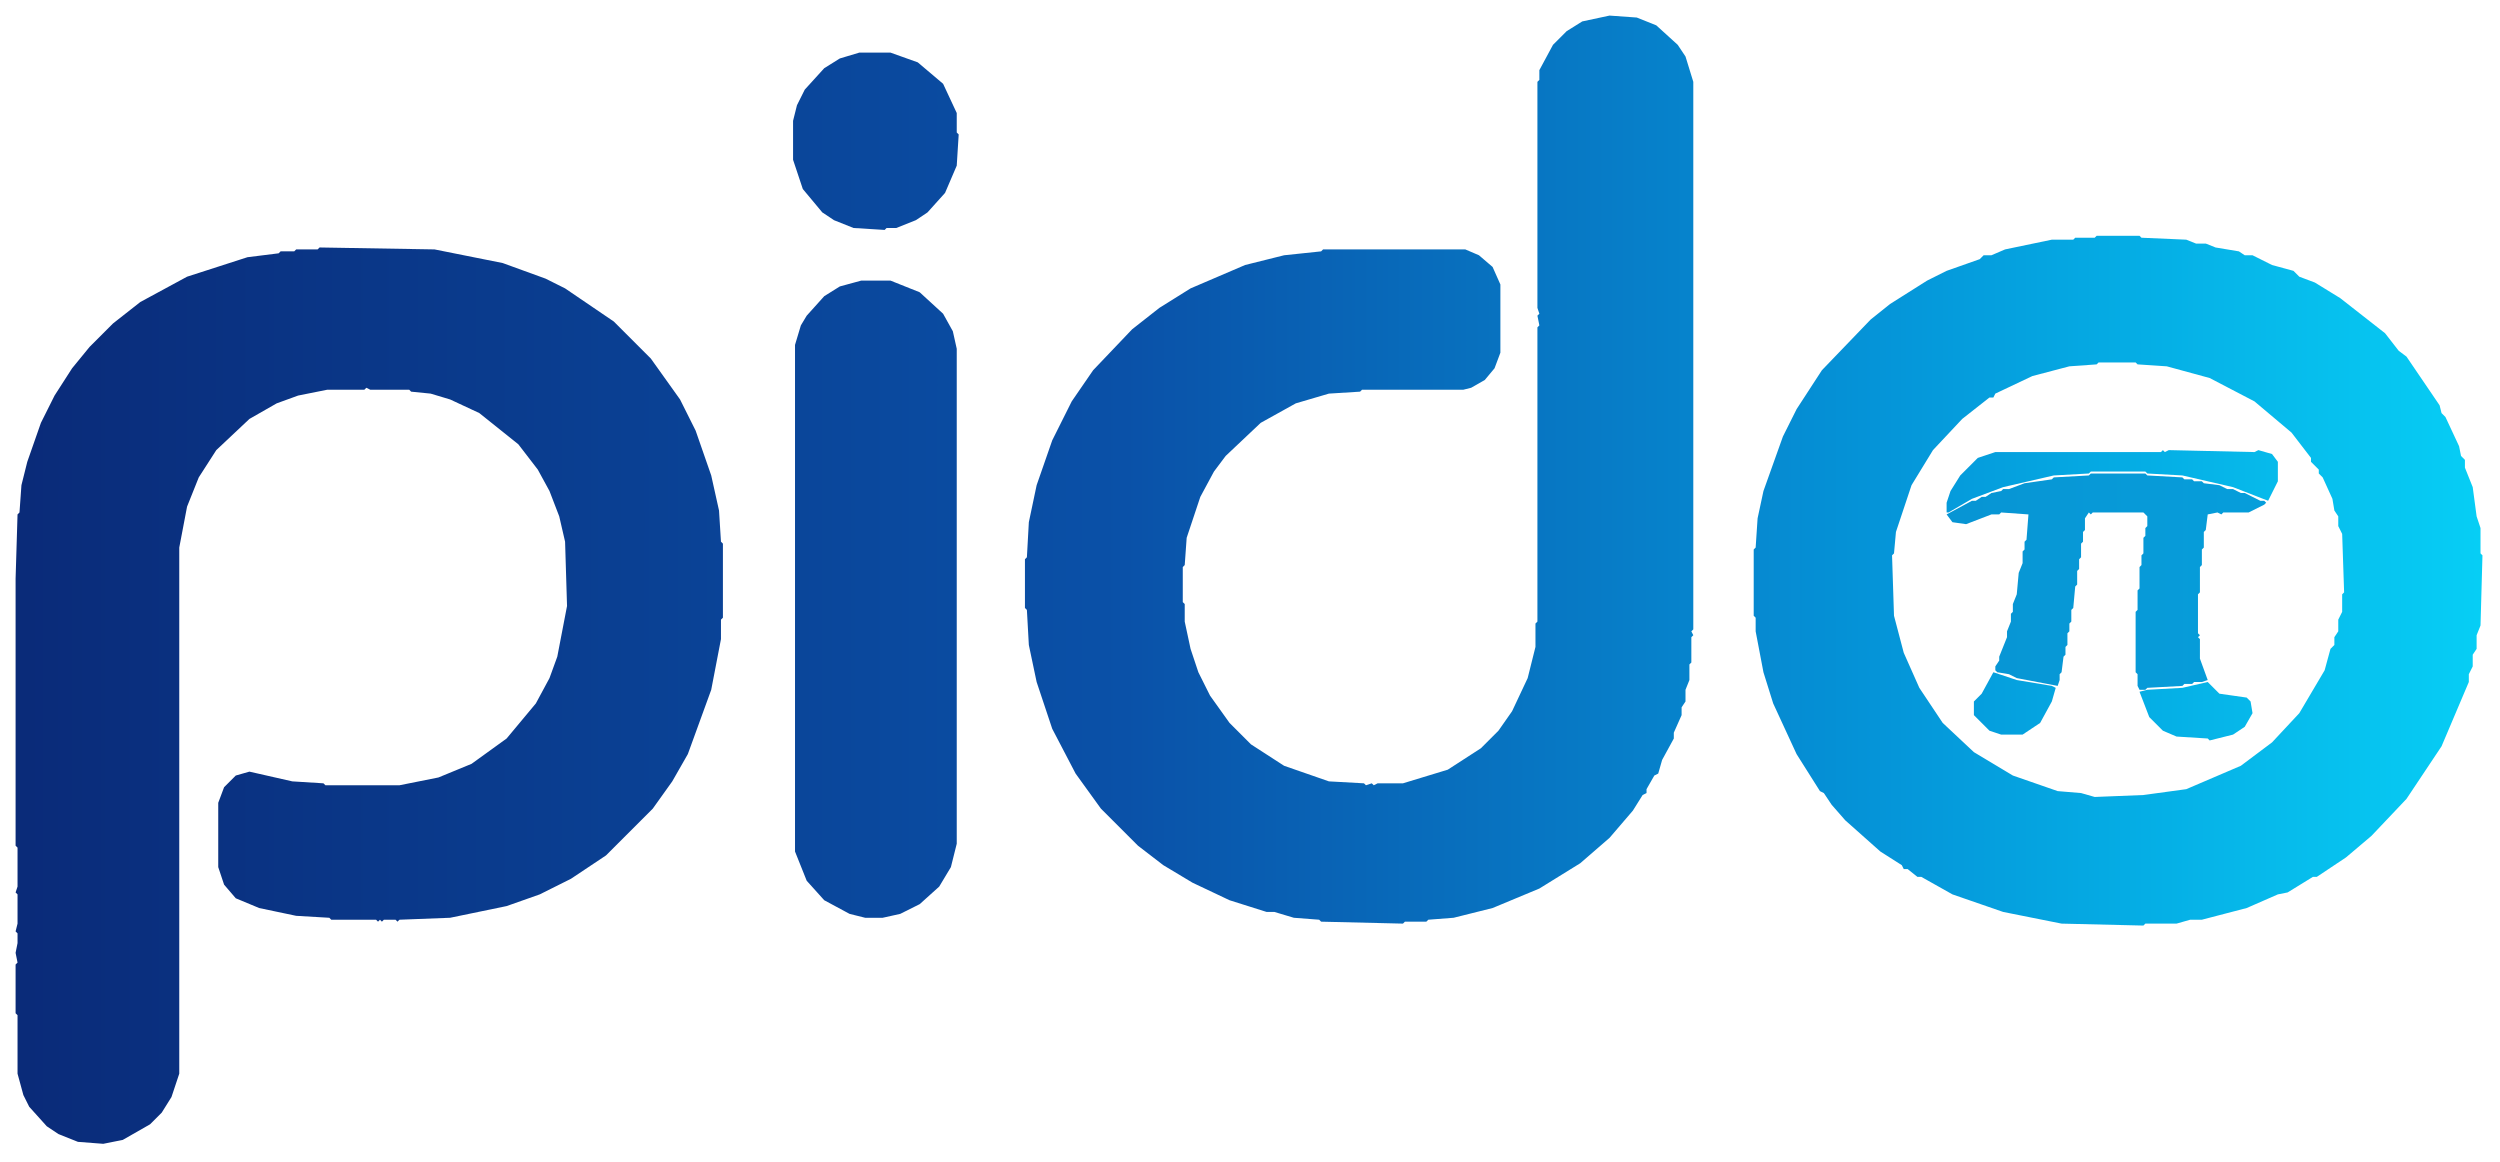
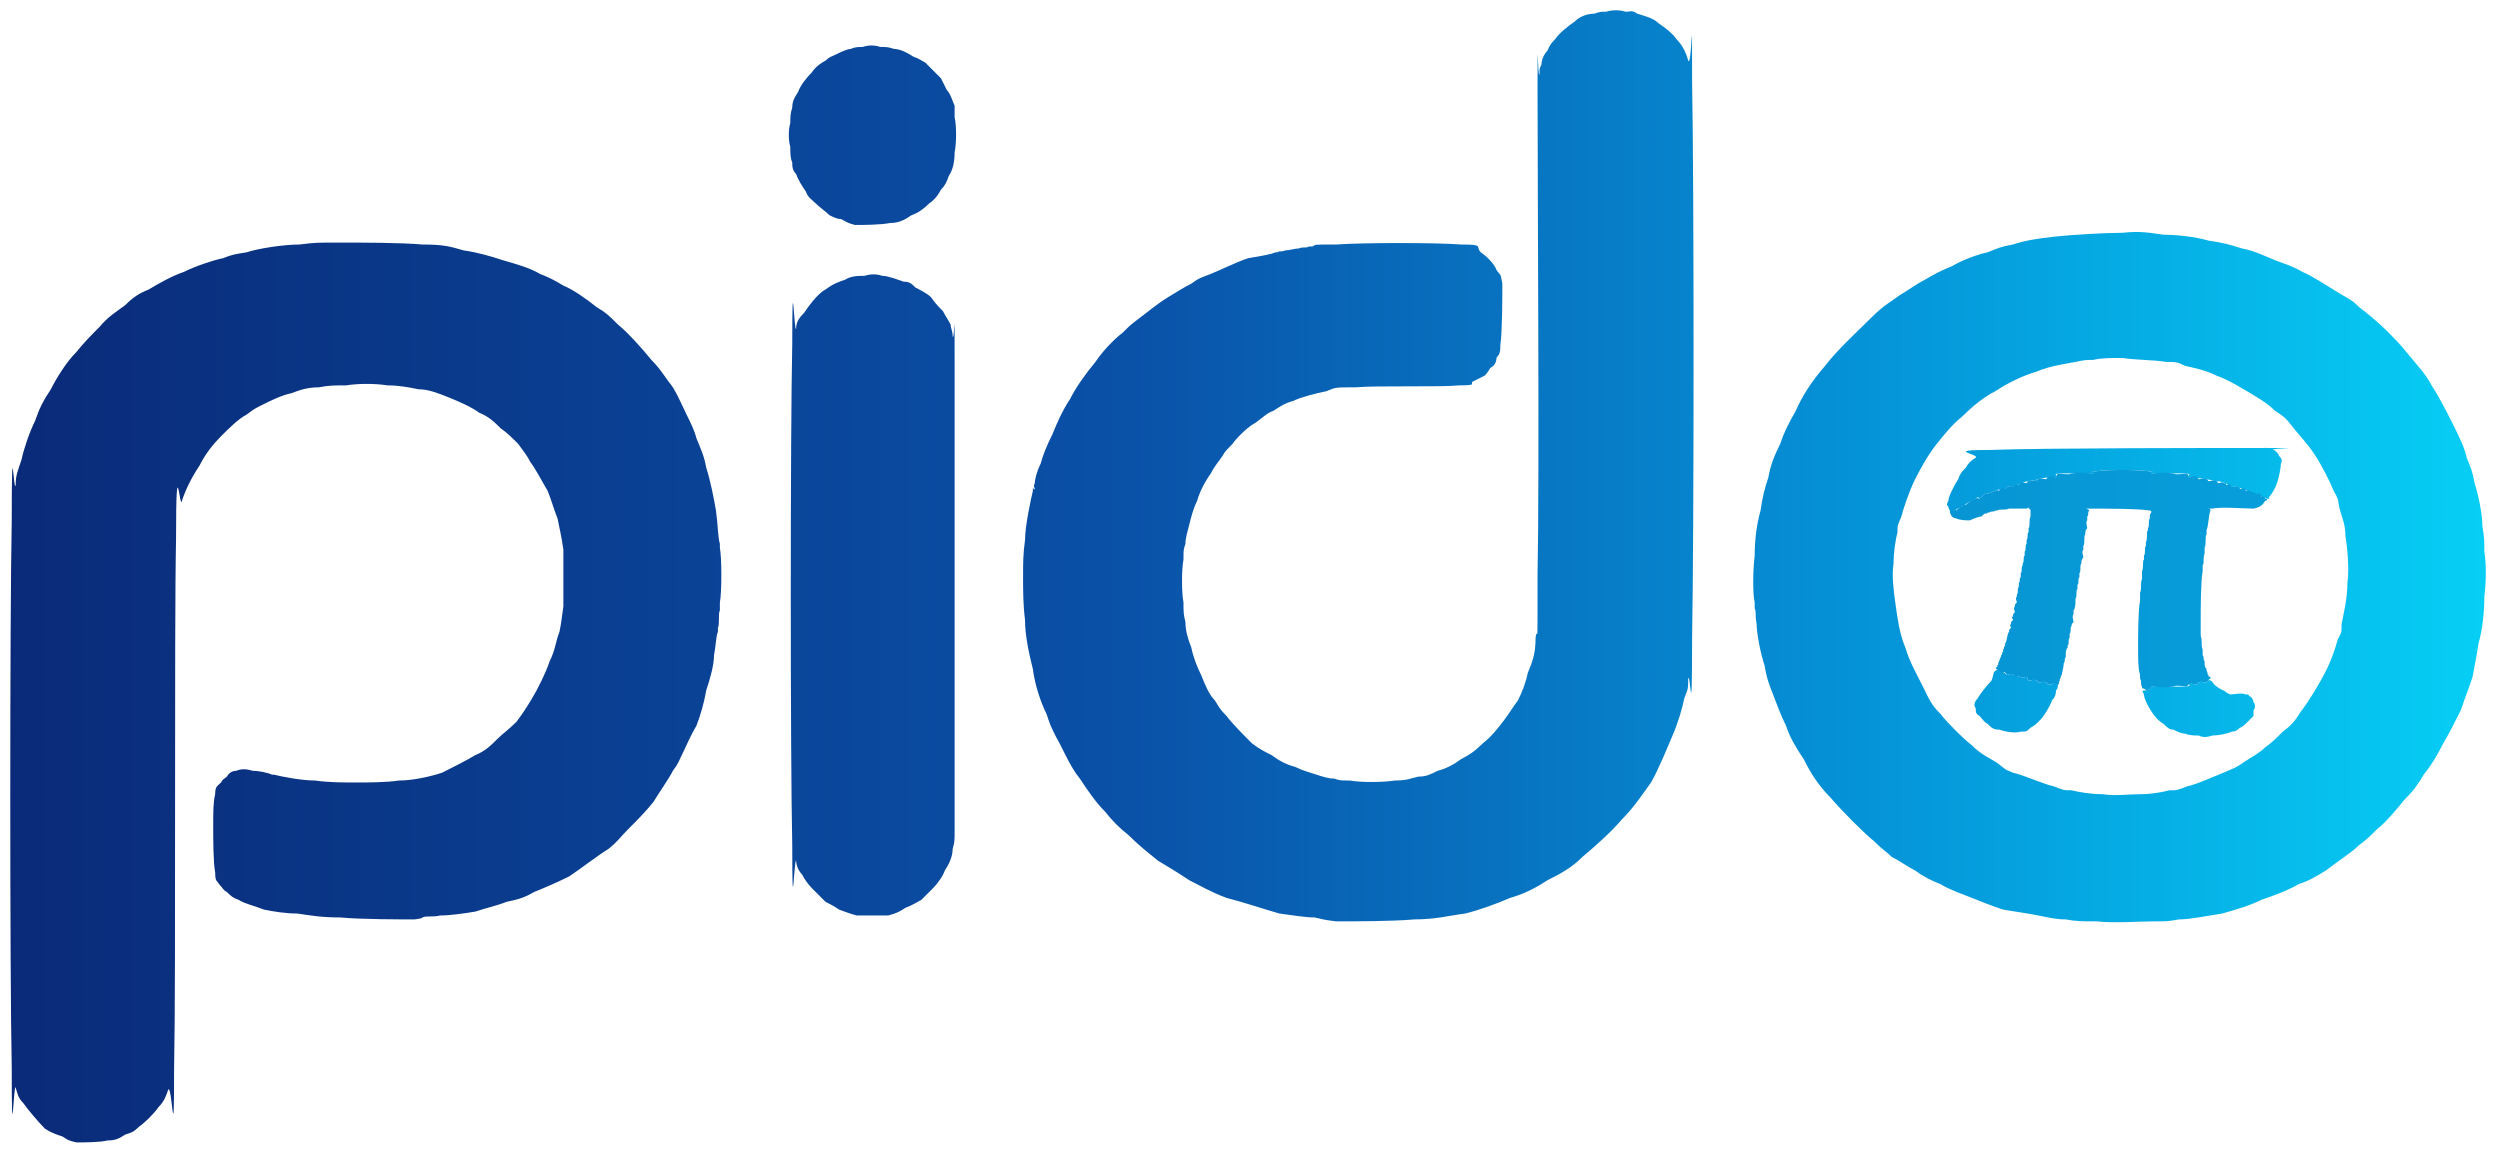
- <svg xmlns="http://www.w3.org/2000/svg" viewBox="0 0 128.3 59.6" role="img" aria-label="pido">
+ <svg xmlns="http://www.w3.org/2000/svg" viewBox="0 0 127.8 59.1" role="img" aria-label="pido">
  <defs>
-     <linearGradient id="pido-word" x1="0" y1="0" x2="128.3" y2="0" gradientUnits="userSpaceOnUse">
+     <linearGradient id="pido-word" x1="0" y1="0" x2="127.8" y2="0" gradientUnits="userSpaceOnUse">
      <stop offset="0" stop-color="#0a2a78" />
      <stop offset="0.45" stop-color="#0a51a8" />
      <stop offset="0.75" stop-color="#0594d8" />
      <stop offset="1" stop-color="#06d0f6" />
    </linearGradient>
-     <linearGradient id="pido-pi" x1="0" y1="0" x2="128.3" y2="0" gradientUnits="userSpaceOnUse">
+     <linearGradient id="pido-pi" x1="0" y1="0" x2="127.8" y2="0" gradientUnits="userSpaceOnUse">
      <stop offset="0" stop-color="#0a5aa8" />
      <stop offset="1" stop-color="#06a5e0" />
    </linearGradient>
  </defs>
-   <path fill="url(#pido-word)" fill-rule="evenodd" d="M5.3,58.7 4.0,58.6 3.0,58.2 2.4,57.8 1.5,56.8 1.2,56.2 0.9,55.1 0.9,52.1 0.8,52.0 0.8,49.5 0.9,49.4 0.8,48.9 0.9,48.4 0.9,47.9 0.8,47.8 0.9,47.4 0.9,45.9 0.8,45.8 0.9,45.5 0.9,43.5 0.8,43.4 0.8,29.7 0.9,26.4 1.0,26.3 1.1,24.9 1.4,23.7 2.1,21.7 2.8,20.3 3.7,18.9 4.6,17.8 5.8,16.6 7.2,15.5 9.6,14.2 12.7,13.2 14.3,13.0 14.4,12.9 15.1,12.9 15.2,12.8 16.3,12.8 16.4,12.7 22.3,12.8 25.8,13.5 28.0,14.3 29.0,14.8 31.5,16.5 33.4,18.4 34.9,20.5 35.7,22.1 36.5,24.4 36.9,26.2 37.0,27.8 37.1,27.9 37.1,31.7 37.0,31.8 37.0,32.8 36.5,35.4 35.3,38.7 34.5,40.1 33.5,41.5 31.1,43.9 29.3,45.1 27.7,45.9 26.0,46.5 23.1,47.1 20.5,47.2 20.4,47.3 20.3,47.2 19.7,47.2 19.6,47.3 19.5,47.2 19.4,47.3 19.3,47.2 17.0,47.2 16.9,47.1 15.2,47.0 13.3,46.6 12.1,46.1 11.5,45.4 11.2,44.5 11.2,41.2 11.5,40.4 12.1,39.8 12.8,39.6 15.0,40.1 16.6,40.2 16.7,40.3 20.5,40.3 22.5,39.9 24.2,39.2 26.0,37.9 27.5,36.1 28.2,34.8 28.6,33.7 29.1,31.1 29.0,27.8 28.7,26.5 28.2,25.2 27.6,24.1 26.6,22.8 24.6,21.2 23.1,20.5 22.1,20.2 21.1,20.1 21.0,20.0 19.0,20.0 18.8,19.9 18.7,20.0 16.8,20.0 15.3,20.3 14.2,20.7 12.8,21.5 11.1,23.1 10.2,24.5 9.6,26.0 9.2,28.1 9.2,55.1 8.8,56.3 8.3,57.1 7.7,57.7 6.3,58.5 5.3,58.7Z M72.0,47.4 67.8,47.3 67.7,47.2 66.4,47.1 65.4,46.8 65.0,46.8 63.1,46.2 61.2,45.3 59.7,44.4 58.4,43.4 56.5,41.5 55.2,39.7 54.0,37.4 53.2,35.0 52.8,33.1 52.7,31.3 52.6,31.2 52.6,28.7 52.7,28.6 52.8,26.8 53.2,24.9 54.0,22.6 55.0,20.6 56.1,19.0 58.1,16.9 59.5,15.8 61.1,14.8 63.9,13.6 65.9,13.1 67.8,12.9 67.9,12.8 75.2,12.8 75.9,13.1 76.6,13.7 77.0,14.6 77.0,18.1 76.7,18.9 76.2,19.5 75.5,19.9 75.1,20.0 69.9,20.0 69.8,20.1 68.2,20.2 66.5,20.7 64.7,21.7 62.9,23.4 62.3,24.2 61.6,25.5 60.9,27.6 60.8,29.0 60.7,29.1 60.7,30.9 60.8,31.0 60.8,31.9 61.1,33.3 61.5,34.5 62.1,35.7 63.1,37.1 64.2,38.2 65.9,39.3 68.2,40.1 70.0,40.2 70.1,40.3 70.4,40.2 70.5,40.3 70.7,40.2 72.0,40.2 74.3,39.5 76.0,38.4 76.9,37.5 77.6,36.5 78.4,34.8 78.8,33.2 78.8,32.0 78.9,31.9 78.9,16.8 79.0,16.7 78.9,16.2 79.0,16.1 78.9,15.8 78.9,4.2 79.0,4.1 79.0,3.6 79.7,2.3 80.4,1.6 81.2,1.1 82.6,0.8 84.0,0.9 85.0,1.3 86.1,2.3 86.5,2.9 86.9,4.2 86.9,32.3 86.8,32.4 86.9,32.6 86.8,32.7 86.8,34.0 86.7,34.1 86.7,34.9 86.5,35.4 86.5,36.0 86.3,36.3 86.3,36.7 85.9,37.6 85.9,37.9 85.3,39.0 85.1,39.7 84.9,39.8 84.5,40.5 84.5,40.7 84.3,40.8 83.8,41.6 82.6,43.0 81.1,44.3 79.0,45.6 76.6,46.6 74.6,47.1 73.3,47.2 73.2,47.3 72.1,47.3 72.0,47.4Z M110.0,47.5 105.8,47.4 102.8,46.8 100.2,45.9 98.6,45.0 98.4,45.0 97.9,44.6 97.7,44.6 97.6,44.4 96.5,43.7 94.7,42.1 94.0,41.3 93.6,40.7 93.4,40.6 92.2,38.7 91.0,36.1 90.5,34.5 90.1,32.4 90.1,31.7 90.0,31.6 90.0,28.2 90.1,28.1 90.2,26.6 90.5,25.2 91.5,22.4 92.2,21.0 93.5,19.0 96.0,16.4 97.0,15.6 98.9,14.4 99.9,13.9 101.6,13.3 101.8,13.1 102.2,13.1 102.9,12.8 105.3,12.3 106.4,12.3 106.5,12.2 107.5,12.2 107.6,12.1 109.8,12.1 109.9,12.2 112.2,12.3 112.7,12.5 113.2,12.5 113.7,12.7 114.9,12.9 115.2,13.1 115.6,13.1 116.6,13.6 117.7,13.9 118.0,14.2 118.8,14.5 120.1,15.3 122.4,17.1 123.1,18.0 123.5,18.3 125.2,20.8 125.3,21.2 125.5,21.4 126.2,22.9 126.3,23.4 126.5,23.6 126.5,24.0 126.9,25.0 127.1,26.5 127.3,27.1 127.3,28.4 127.4,28.5 127.3,32.1 127.1,32.6 127.1,33.3 126.9,33.6 126.9,34.2 126.7,34.6 126.7,35.0 125.3,38.3 123.5,41.0 121.7,42.9 120.4,44.0 118.9,45.0 118.7,45.0 117.4,45.8 116.9,45.9 115.3,46.6 113.0,47.2 112.4,47.2 111.7,47.4 110.1,47.4 110.0,47.5Z M110.0,40.8 112.2,40.5 115.0,39.3 116.6,38.1 118.0,36.6 119.3,34.4 119.6,33.3 119.8,33.1 119.8,32.7 120.0,32.4 120.0,31.8 120.2,31.4 120.2,30.5 120.3,30.4 120.2,27.4 120.0,27.0 120.0,26.5 119.8,26.2 119.7,25.6 119.2,24.5 119.0,24.3 119.0,24.1 118.6,23.7 118.6,23.5 117.6,22.2 115.7,20.6 113.4,19.4 111.2,18.8 109.7,18.7 109.6,18.6 107.7,18.6 107.6,18.7 106.2,18.8 104.3,19.3 102.4,20.2 102.3,20.4 102.1,20.4 100.7,21.5 99.2,23.1 98.1,24.9 97.3,27.3 97.2,28.4 97.1,28.5 97.2,31.6 97.7,33.5 98.5,35.3 99.7,37.1 101.3,38.6 103.3,39.8 105.6,40.6 106.8,40.7 107.5,40.9 110.0,40.8Z M45.3,47.1 44.4,47.1 43.6,46.9 42.3,46.2 41.4,45.2 40.8,43.7 40.8,17.7 41.1,16.7 41.4,16.2 42.3,15.2 43.1,14.7 44.2,14.4 45.7,14.4 47.2,15.0 48.4,16.1 48.9,17.0 49.1,17.9 49.1,43.3 48.8,44.5 48.2,45.5 47.2,46.4 46.2,46.9 45.3,47.1Z M100.0,26.3 99.9,26.3 99.9,25.8 100.1,25.2 100.6,24.4 101.5,23.5 102.4,23.2 110.9,23.2 111.0,23.1 111.1,23.2 111.3,23.1 115.7,23.2 115.9,23.1 116.6,23.3 116.9,23.7 116.9,24.7 116.4,25.7 114.6,25.0 112.0,24.4 110.2,24.3 110.1,24.2 107.3,24.2 107.2,24.3 105.4,24.4 102.8,25.0 101.2,25.6 100.0,26.3Z M45.4,11.8 43.8,11.7 42.8,11.3 42.2,10.9 41.2,9.7 40.7,8.2 40.7,6.2 40.9,5.4 41.3,4.6 42.3,3.5 43.1,3.0 44.1,2.7 45.7,2.7 47.1,3.2 48.4,4.3 49.1,5.8 49.1,6.8 49.2,6.9 49.1,8.5 48.5,9.9 47.6,10.9 47.0,11.3 46.0,11.7 45.5,11.7 45.4,11.8Z M113.4,38.0 113.3,37.9 111.7,37.8 111.0,37.5 110.3,36.8 109.8,35.5 110.2,35.4 112.0,35.3 113.3,35.0 113.9,35.6 115.3,35.8 115.5,36.0 115.6,36.6 115.2,37.3 114.6,37.7 113.4,38.0Z M103.8,37.7 102.7,37.7 102.1,37.5 101.3,36.7 101.3,36.0 101.7,35.6 102.3,34.5 103.5,34.9 105.3,35.2 105.5,35.3 105.3,36.0 104.7,37.1 103.8,37.7Z" />
-   <path fill="url(#pido-pi)" fill-rule="evenodd" d="M110.1,35.4 109.8,35.4 109.7,35.2 109.7,34.6 109.6,34.5 109.6,31.4 109.7,31.3 109.7,30.3 109.8,30.2 109.8,29.1 109.9,29.0 109.9,28.5 110.0,28.4 110.0,27.6 110.1,27.5 110.1,27.1 110.2,27.0 110.2,26.5 110.0,26.3 107.4,26.3 107.3,26.4 107.2,26.3 107.0,26.6 107.0,27.2 106.9,27.3 106.9,27.8 106.8,27.9 106.8,28.6 106.7,28.7 106.7,29.2 106.6,29.3 106.6,30.0 106.5,30.1 106.4,31.2 106.3,31.3 106.3,31.9 106.2,32.0 106.2,32.4 106.1,32.5 106.1,33.1 106.0,33.2 106.0,33.6 105.9,33.7 105.8,34.5 105.7,34.6 105.7,34.9 105.6,35.2 103.5,34.8 103.1,34.6 102.5,34.5 102.4,34.4 102.4,34.2 102.6,33.9 102.6,33.7 103.0,32.7 103.0,32.4 103.2,31.9 103.2,31.5 103.3,31.4 103.3,31.0 103.5,30.5 103.6,29.4 103.8,28.9 103.8,28.3 103.9,28.2 103.9,27.8 104.0,27.7 104.1,26.4 102.7,26.3 102.6,26.4 102.2,26.4 100.9,26.9 100.2,26.8 99.9,26.4 101.2,25.7 101.4,25.7 101.7,25.5 101.9,25.5 102.2,25.3 102.7,25.2 102.8,25.1 103.1,25.1 103.9,24.8 105.3,24.6 105.4,24.5 107.2,24.4 107.3,24.3 110.1,24.3 110.2,24.4 112.0,24.5 112.1,24.6 112.5,24.6 112.6,24.7 113.0,24.7 113.1,24.8 113.9,24.9 114.3,25.1 114.6,25.1 115.0,25.3 115.2,25.3 116.0,25.7 116.2,25.7 116.3,25.8 116.2,25.9 115.4,26.3 114.1,26.3 114.0,26.4 113.8,26.3 113.3,26.4 113.2,27.2 113.1,27.3 113.1,28.1 113.0,28.2 113.0,29.0 112.9,29.1 112.9,30.4 112.8,30.5 112.8,32.5 112.9,32.6 112.8,32.7 112.9,32.8 112.9,33.8 113.3,34.9 113.0,35.0 112.6,35.0 112.5,35.1 112.1,35.1 112.0,35.2 110.2,35.3 110.1,35.4Z" />
+   <path fill="url(#pido-word)" fill-rule="evenodd" d="M5.5,58.3C5.1,58.4 4.3,58.4 3.9,58.4C3.5,58.3 3.5,58.3 3.2,58.1C2.9,58.0 2.6,57.9 2.3,57.7C2.0,57.4 1.4,56.7 1.2,56.4C0.9,56.1 0.9,55.9 0.8,55.6C0.7,55.3 0.6,59.4 0.6,54.6C0.5,49.8 0.5,31.6 0.6,26.6C0.6,21.6 0.7,25.3 0.8,24.8C0.8,24.3 0.9,24.1 1.1,23.5C1.2,23.0 1.5,22.1 1.8,21.5C2.0,20.9 2.2,20.5 2.6,19.9C2.9,19.3 3.4,18.5 3.9,18.0C4.3,17.5 4.7,17.1 5.1,16.7C5.5,16.2 6.0,15.9 6.4,15.6C6.8,15.2 7.1,15.0 7.6,14.8C8.1,14.5 8.8,14.1 9.4,13.9C10.0,13.6 10.9,13.3 11.4,13.2C11.9,13.0 12.0,13.0 12.6,12.9C13.2,12.7 14.5,12.5 15.3,12.5C16.1,12.4 16.2,12.4 17.3,12.4C18.4,12.4 20.5,12.4 21.6,12.5C22.7,12.5 23.0,12.6 23.7,12.8C24.4,12.9 25.1,13.1 25.7,13.3C26.4,13.5 27.1,13.7 27.6,14.0C28.1,14.2 28.3,14.3 28.8,14.6C29.3,14.8 30.0,15.3 30.5,15.7C31.0,16.0 31.1,16.1 31.6,16.6C32.1,17.0 32.9,17.9 33.3,18.4C33.8,18.9 34.0,19.3 34.4,19.8C34.7,20.3 34.9,20.8 35.1,21.2C35.3,21.6 35.5,22.0 35.6,22.4C35.8,22.9 36.0,23.3 36.1,23.9C36.3,24.5 36.5,25.5 36.6,26.1C36.7,26.8 36.7,27.5 36.8,27.8C36.8,28.1 36.8,27.5 36.8,28.0C36.9,28.5 36.9,30.3 36.8,30.8C36.8,31.3 36.8,31.0 36.8,31.2C36.7,31.4 36.8,31.9 36.7,32.1C36.7,32.3 36.7,32.1 36.7,32.3C36.6,32.5 36.6,33.0 36.5,33.5C36.5,34.0 36.3,34.7 36.1,35.3C36.0,35.9 35.8,36.6 35.6,37.1C35.3,37.6 35.1,38.1 34.9,38.5C34.7,38.9 34.7,39.0 34.4,39.4C34.2,39.8 33.7,40.5 33.4,41.0C33.0,41.5 32.5,42.0 32.1,42.4C31.7,42.8 31.6,43.0 31.1,43.4C30.6,43.7 29.7,44.4 29.1,44.8C28.5,45.1 27.8,45.4 27.3,45.6C26.8,45.9 26.4,46.0 25.9,46.1C25.4,46.3 24.9,46.4 24.3,46.6C23.7,46.7 23.0,46.8 22.5,46.8C22.1,46.9 21.8,46.8 21.6,46.9C21.4,46.9 21.9,46.9 21.2,47.0C20.5,47.0 18.4,47.0 17.4,46.9C16.4,46.9 15.9,46.8 15.2,46.7C14.6,46.7 14.0,46.6 13.5,46.5C13.0,46.3 12.5,46.2 12.2,46.0C11.9,45.9 11.8,45.8 11.6,45.6C11.4,45.5 11.4,45.4 11.2,45.2C11.1,45.0 11.0,45.1 11.0,44.6C10.9,44.1 10.9,42.9 10.9,42.2C10.9,41.5 10.9,41.0 11.0,40.6C11.0,40.2 11.1,40.2 11.3,40.0C11.4,39.8 11.5,39.8 11.6,39.7C11.7,39.5 11.9,39.4 12.1,39.4C12.3,39.3 12.6,39.3 12.9,39.4C13.2,39.4 13.7,39.5 13.9,39.6C14.1,39.6 13.6,39.6 14.0,39.6C14.4,39.7 15.4,39.9 16.1,39.9C16.8,40.0 17.5,40.0 18.2,40.0C18.9,40.0 19.7,40.0 20.4,39.9C21.1,39.9 22.0,39.7 22.6,39.5C23.2,39.2 23.8,38.9 24.3,38.6C24.8,38.4 25.1,38.1 25.4,37.8C25.7,37.5 26.0,37.3 26.4,36.9C26.7,36.5 26.9,36.2 27.2,35.7C27.5,35.2 27.9,34.4 28.1,33.8C28.4,33.2 28.4,32.8 28.6,32.3C28.7,31.8 28.7,31.7 28.8,31.0C28.8,30.3 28.8,28.9 28.8,28.1C28.7,27.4 28.6,27.0 28.5,26.5C28.3,26.0 28.2,25.6 28.0,25.1C27.7,24.6 27.4,24.0 27.1,23.6C26.9,23.2 26.7,23.0 26.5,22.7C26.2,22.4 25.9,22.1 25.6,21.9C25.3,21.6 25.0,21.3 24.5,21.1C24.1,20.8 23.4,20.5 22.9,20.3C22.4,20.1 21.9,19.9 21.4,19.9C20.9,19.8 20.4,19.7 19.8,19.7C19.2,19.6 18.3,19.6 17.7,19.7C17.1,19.7 16.8,19.7 16.3,19.8C15.8,19.8 15.4,19.9 14.9,20.1C14.4,20.2 13.8,20.5 13.4,20.7C13.0,20.9 13.0,20.9 12.6,21.2C12.2,21.4 11.7,21.9 11.3,22.3C10.9,22.7 10.5,23.2 10.2,23.8C9.8,24.4 9.5,25.0 9.3,25.6C9.2,26.2 9.0,22.7 9.0,27.5C8.9,32.3 9.0,49.9 8.9,54.6C8.9,59.3 8.8,55.4 8.6,55.7C8.5,56.0 8.4,56.3 8.1,56.6C7.9,56.9 7.4,57.4 7.1,57.6C6.8,57.9 6.7,57.9 6.4,58.0C6.1,58.2 5.9,58.3 5.5,58.3Z M72.3,47.0C71.2,47.1 69.2,47.1 68.3,47.1C67.5,47.0 67.7,47.0 67.2,46.9C66.7,46.9 66.2,46.8 65.4,46.7C64.7,46.5 63.5,46.1 62.7,45.9C61.9,45.6 61.4,45.3 60.8,45.0C60.2,44.6 59.7,44.3 59.2,44.0C58.7,43.6 58.2,43.2 57.7,42.7C57.2,42.3 56.9,42.0 56.5,41.5C56.0,41.0 55.6,40.4 55.2,39.8C54.7,39.2 54.3,38.2 54.0,37.7C53.7,37.1 53.7,37.1 53.5,36.5C53.2,35.9 52.9,35.0 52.8,34.2C52.6,33.4 52.4,32.5 52.4,31.7C52.3,30.9 52.3,30.2 52.3,29.5C52.3,28.8 52.3,28.3 52.4,27.6C52.4,26.9 52.7,25.5 52.8,25.1C52.8,24.7 52.8,25.1 52.9,25.0C52.9,24.9 52.8,24.9 52.9,24.7C52.9,24.5 53.0,24.1 53.2,23.7C53.3,23.3 53.5,22.8 53.8,22.2C54.0,21.7 54.3,21.0 54.7,20.4C55.0,19.8 55.5,19.1 56.0,18.5C56.4,17.9 57.0,17.3 57.4,17.0C57.8,16.6 57.8,16.6 58.2,16.3C58.6,16.0 59.2,15.5 59.7,15.2C60.2,14.9 60.5,14.7 60.9,14.5C61.3,14.2 61.4,14.2 61.9,14.0C62.4,13.8 63.2,13.4 63.8,13.2C64.4,13.1 65.0,13.0 65.2,12.9C65.5,12.9 65.2,12.9 65.3,12.9C65.4,12.8 65.5,12.9 65.7,12.8C65.9,12.8 66.2,12.7 66.4,12.7C66.6,12.6 66.8,12.7 66.9,12.6C67.0,12.6 66.9,12.6 67.1,12.6C67.3,12.5 67.0,12.5 68.3,12.5C69.6,12.4 73.5,12.4 74.7,12.5C75.9,12.5 75.4,12.6 75.7,12.9C76.0,13.1 76.4,13.5 76.5,13.8C76.7,14.1 76.7,13.9 76.8,14.5C76.8,15.1 76.8,17.0 76.7,17.6C76.7,18.2 76.6,18.1 76.5,18.3C76.5,18.5 76.4,18.7 76.2,18.8C76.1,18.9 76.1,19.0 75.9,19.2C75.7,19.3 75.5,19.4 75.3,19.5C75.1,19.6 75.6,19.7 74.6,19.7C73.6,19.8 70.4,19.7 69.3,19.8C68.2,19.8 68.3,19.8 67.8,20.0C67.3,20.1 66.5,20.3 66.1,20.5C65.7,20.6 65.4,20.8 65.1,21.0C64.8,21.1 64.6,21.3 64.2,21.6C63.8,21.8 63.2,22.4 63.0,22.7C62.7,23.0 62.6,23.1 62.5,23.3C62.3,23.6 62.1,23.8 61.9,24.2C61.6,24.6 61.3,25.2 61.2,25.6C61.0,26.0 60.9,26.4 60.8,26.8C60.7,27.2 60.6,27.5 60.6,27.8C60.5,28.1 60.5,28.1 60.5,28.6C60.4,29.1 60.4,30.3 60.5,30.8C60.5,31.3 60.5,31.4 60.6,31.8C60.6,32.2 60.7,32.6 60.9,33.1C61.0,33.6 61.2,34.1 61.4,34.5C61.6,35.0 61.8,35.5 62.1,35.8C62.3,36.1 62.3,36.2 62.7,36.6C63.0,37.0 63.6,37.6 64.0,38.0C64.4,38.3 64.6,38.4 65.0,38.6C65.4,38.9 65.8,39.1 66.2,39.2C66.6,39.4 67.0,39.5 67.3,39.6C67.6,39.7 67.9,39.8 68.2,39.8C68.5,39.9 68.5,39.9 69.0,39.9C69.5,40.0 70.7,40.0 71.3,39.9C71.9,39.9 72.1,39.8 72.5,39.7C72.9,39.7 73.1,39.6 73.5,39.4C73.9,39.3 74.3,39.1 74.7,38.8C75.1,38.6 75.4,38.4 75.8,38.0C76.2,37.7 76.6,37.2 76.9,36.8C77.2,36.4 77.3,36.2 77.6,35.8C77.8,35.4 78.0,34.9 78.1,34.4C78.3,33.9 78.5,33.5 78.5,32.6C78.6,31.8 78.6,33.9 78.6,29.3C78.7,24.7 78.6,9.2 78.6,4.9C78.6,0.7 78.6,4.1 78.7,3.8C78.7,3.5 78.7,3.5 78.8,3.3C78.8,3.1 78.9,2.8 79.1,2.6C79.2,2.4 79.2,2.3 79.5,2.0C79.7,1.7 80.2,1.3 80.5,1.1C80.8,0.8 81.2,0.7 81.5,0.7C81.8,0.6 81.8,0.6 82.1,0.6C82.4,0.5 82.8,0.5 83.1,0.6C83.4,0.6 83.4,0.5 83.7,0.7C84.0,0.8 84.5,0.9 84.8,1.2C85.1,1.4 85.5,1.7 85.7,2.0C86.0,2.3 86.2,2.7 86.3,3.1C86.5,3.5 86.5,-0.7 86.5,4.2C86.6,9.1 86.6,27.5 86.5,32.6C86.5,37.7 86.4,34.2 86.3,34.7C86.3,35.2 86.3,35.2 86.1,35.7C86.0,36.2 85.8,36.9 85.5,37.6C85.2,38.3 84.8,39.3 84.4,40.0C83.9,40.7 83.5,41.3 82.9,41.9C82.4,42.5 81.5,43.3 80.9,43.8C80.3,44.4 79.7,44.7 79.1,45.0C78.5,45.4 77.9,45.7 77.2,45.9C76.5,46.2 75.7,46.5 74.9,46.7C74.1,46.8 73.4,47.0 72.3,47.0Z M110.1,47.1C109.4,47.1 108.0,47.2 107.2,47.1C106.5,47.1 106.1,47.1 105.6,47.0C105.1,47.0 104.7,46.9 104.2,46.8C103.7,46.7 103.0,46.6 102.4,46.5C101.8,46.3 101.3,46.1 100.8,45.9C100.3,45.7 99.7,45.5 99.2,45.2C98.7,45.0 98.3,44.8 97.9,44.5C97.5,44.3 97.1,44.0 96.7,43.8C96.4,43.5 96.3,43.5 95.8,43.0C95.3,42.6 94.2,41.5 93.6,40.8C92.9,40.1 92.5,39.4 92.2,38.8C91.8,38.2 91.5,37.7 91.3,37.1C91.0,36.5 90.8,35.9 90.6,35.4C90.4,34.9 90.3,34.6 90.2,34.0C90.0,33.4 89.8,32.4 89.8,31.9C89.7,31.4 89.8,31.3 89.7,31.1C89.7,30.9 89.7,31.2 89.7,30.8C89.6,30.4 89.6,29.2 89.7,28.4C89.7,27.6 89.8,26.8 90.0,26.1C90.1,25.4 90.2,25.0 90.4,24.4C90.5,23.8 90.7,23.3 91.0,22.7C91.2,22.1 91.4,21.7 91.8,21.0C92.1,20.3 92.6,19.5 93.3,18.7C93.9,17.9 95.1,16.8 95.7,16.2C96.3,15.6 96.7,15.4 97.1,15.1C97.6,14.8 98.0,14.5 98.4,14.3C98.9,14.0 99.3,13.8 99.8,13.6C100.3,13.3 101.1,13.0 101.6,12.9C102.1,12.7 102.3,12.6 102.9,12.5C103.5,12.3 104.1,12.2 105.0,12.1C105.9,12.0 107.6,11.9 108.5,11.9C109.4,11.8 109.9,11.9 110.6,12.0C111.3,12.0 112.2,12.1 112.9,12.3C113.6,12.4 114.0,12.5 114.6,12.7C115.2,12.8 115.8,13.1 116.3,13.3C116.8,13.5 117.2,13.6 117.7,13.9C118.2,14.1 119.1,14.7 119.6,15.0C120.1,15.3 120.2,15.3 120.6,15.7C121.0,16.0 121.6,16.5 122.0,16.9C122.4,17.3 122.7,17.6 123.1,18.1C123.5,18.6 124.0,19.1 124.3,19.7C124.7,20.3 125.1,21.1 125.4,21.7C125.7,22.3 126.0,22.9 126.1,23.4C126.3,23.9 126.4,24.1 126.5,24.7C126.7,25.3 126.9,26.3 126.9,26.9C127.0,27.5 127.0,27.6 127.0,28.2C127.1,28.8 127.1,29.7 127.0,30.5C127.0,31.3 126.9,32.2 126.7,32.9C126.6,33.6 126.5,34.0 126.4,34.6C126.2,35.2 126.0,35.7 125.8,36.3C125.5,36.9 125.2,37.5 124.9,38.0C124.6,38.6 124.3,39.1 123.9,39.6C123.6,40.1 123.4,40.4 122.9,40.9C122.5,41.4 121.9,42.1 121.5,42.4C121.1,42.8 121.0,42.9 120.6,43.2C120.2,43.6 119.4,44.1 118.9,44.5C118.4,44.8 118.1,45.0 117.5,45.2C117.0,45.5 116.2,45.8 115.6,46.0C115.0,46.3 114.3,46.5 113.6,46.7C112.9,46.8 112.0,47.0 111.4,47.0C110.8,47.1 110.8,47.1 110.1,47.1Z M109.4,40.6C110.0,40.6 110.5,40.5 110.9,40.4C111.3,40.4 111.3,40.4 111.8,40.2C112.3,40.1 113.4,39.6 113.9,39.4C114.4,39.2 114.5,39.1 114.8,38.9C115.1,38.7 115.5,38.5 115.8,38.2C116.1,38.0 116.4,37.7 116.7,37.4C117.1,37.1 117.3,36.9 117.6,36.4C118.0,35.9 118.6,34.9 118.9,34.3C119.2,33.7 119.4,33.1 119.5,32.7C119.7,32.3 119.7,32.4 119.7,31.9C119.8,31.4 120.0,30.6 120.0,29.8C120.1,29.1 120.0,28.0 119.9,27.4C119.9,26.8 119.7,26.4 119.6,26.0C119.5,25.6 119.6,25.6 119.3,25.1C119.1,24.6 118.7,23.8 118.3,23.2C117.9,22.6 117.4,22.1 117.1,21.7C116.8,21.3 116.6,21.2 116.3,21.0C116.0,20.7 115.7,20.5 115.2,20.2C114.7,19.9 113.9,19.4 113.3,19.2C112.7,18.9 112.1,18.8 111.7,18.7C111.3,18.5 111.2,18.5 110.7,18.5C110.2,18.4 109.1,18.4 108.5,18.3C107.9,18.3 107.4,18.3 107.0,18.4C106.6,18.4 106.6,18.4 106.1,18.5C105.6,18.6 104.8,18.7 104.1,19.0C103.4,19.2 102.6,19.6 102.0,20.0C101.4,20.3 100.8,20.8 100.3,21.3C99.8,21.7 99.4,22.2 99.0,22.7C98.6,23.2 98.2,23.9 97.9,24.5C97.6,25.1 97.3,26.0 97.2,26.4C97.0,26.9 97.0,26.8 97.0,27.2C96.9,27.6 96.8,28.2 96.8,28.8C96.7,29.4 96.8,30.2 96.9,30.9C97.0,31.6 97.1,32.4 97.4,33.1C97.6,33.8 98.0,34.5 98.3,35.1C98.6,35.7 98.7,36.0 99.2,36.5C99.6,37.0 100.3,37.7 100.8,38.1C101.3,38.6 101.8,38.8 102.1,39.0C102.5,39.3 102.4,39.3 102.9,39.5C103.4,39.6 104.5,40.1 105.0,40.2C105.5,40.4 105.5,40.4 105.9,40.4C106.3,40.5 106.9,40.6 107.5,40.6C108.1,40.7 108.8,40.6 109.4,40.6Z M45.4,46.8C45.0,46.8 44.2,46.8 43.8,46.8C43.4,46.7 43.2,46.6 42.9,46.5C42.6,46.3 42.4,46.2 42.2,46.1C42.0,45.9 41.7,45.6 41.5,45.4C41.3,45.2 41.1,44.9 41.0,44.7C40.8,44.5 40.7,44.2 40.7,44.0C40.6,43.8 40.5,47.6 40.5,43.2C40.4,38.8 40.4,22.0 40.5,17.6C40.5,13.2 40.6,17.1 40.7,16.8C40.7,16.5 40.8,16.3 41.1,16.0C41.3,15.7 41.8,15.0 42.2,14.8C42.6,14.5 42.9,14.4 43.2,14.3C43.5,14.1 43.9,14.1 44.2,14.1C44.5,14.0 44.8,14.0 45.1,14.1C45.4,14.1 45.9,14.3 46.2,14.4C46.5,14.4 46.6,14.5 46.8,14.7C47.0,14.8 47.4,15.0 47.6,15.2C47.8,15.5 48.0,15.7 48.2,15.9C48.3,16.1 48.5,16.4 48.6,16.6C48.6,16.8 48.7,16.9 48.7,17.2C48.8,17.5 48.8,14.9 48.8,18.5C48.8,22.1 48.8,34.8 48.8,38.8C48.8,42.8 48.8,41.5 48.8,42.3C48.8,43.1 48.8,43.0 48.7,43.4C48.7,43.8 48.5,44.2 48.3,44.5C48.2,44.8 47.9,45.2 47.7,45.4C47.5,45.6 47.3,45.8 47.1,46.0C46.9,46.1 46.6,46.3 46.3,46.4C46.0,46.6 45.8,46.7 45.4,46.8Z M99.8,26.2C99.6,26.3 99.7,26.2 99.7,26.2C99.7,26.1 99.6,26.0 99.6,25.9C99.5,25.8 99.5,25.8 99.6,25.6C99.6,25.4 99.9,24.8 100.1,24.5C100.2,24.2 100.3,24.1 100.5,23.9C100.6,23.7 100.8,23.5 101.0,23.4C101.2,23.2 99.3,23.0 101.8,23.0C104.3,22.9 113.5,22.9 115.9,22.9C118.3,22.9 116.1,22.9 116.2,23.0C116.3,23.0 116.5,23.2 116.5,23.3C116.6,23.4 116.7,23.5 116.6,23.7C116.6,23.9 116.5,24.4 116.4,24.7C116.3,25.0 116.1,25.3 116.0,25.4C115.9,25.5 116.2,25.5 115.9,25.5C115.6,25.4 114.7,25.0 114.4,24.9C114.1,24.8 114.3,24.9 114.1,24.9C113.9,24.8 113.7,24.6 113.3,24.6C112.9,24.5 112.2,24.4 111.9,24.4C111.7,24.3 112.1,24.3 111.8,24.2C111.5,24.2 110.3,24.2 110.0,24.2C109.7,24.1 110.4,24.1 109.9,24.1C109.4,24.0 107.6,24.0 107.1,24.1C106.6,24.1 107.3,24.1 107.0,24.2C106.7,24.2 105.5,24.2 105.2,24.2C104.9,24.3 105.3,24.3 105.1,24.4C104.9,24.4 104.4,24.4 104.2,24.5C104.0,24.5 104.2,24.5 104.1,24.6C104.0,24.6 103.9,24.5 103.7,24.6C103.5,24.6 103.1,24.8 102.9,24.9C102.7,24.9 102.7,24.8 102.6,24.9C102.5,24.9 102.6,24.9 102.5,25.0C102.4,25.0 102.1,25.0 102.0,25.1C101.9,25.1 101.8,25.2 101.7,25.2C101.6,25.3 101.6,25.2 101.5,25.2C101.4,25.3 101.3,25.4 101.2,25.5C101.1,25.5 101.2,25.3 101.0,25.5C100.8,25.6 100.0,26.0 99.8,26.2Z M45.5,11.4C45.0,11.5 44.1,11.5 43.7,11.5C43.3,11.4 43.2,11.3 43.0,11.2C42.8,11.2 42.6,11.1 42.4,11.0C42.2,10.8 41.9,10.6 41.7,10.4C41.5,10.2 41.3,10.1 41.2,9.8C41.0,9.5 40.8,9.2 40.7,8.9C40.5,8.7 40.5,8.5 40.5,8.3C40.4,8.1 40.4,7.8 40.4,7.5C40.3,7.2 40.3,6.6 40.4,6.3C40.4,6.0 40.4,5.8 40.5,5.5C40.5,5.2 40.6,5.0 40.8,4.7C40.9,4.4 41.2,4.0 41.5,3.7C41.7,3.4 42.0,3.2 42.2,3.1C42.4,2.9 42.5,2.9 42.7,2.8C42.9,2.7 43.3,2.5 43.5,2.5C43.7,2.4 43.9,2.4 44.1,2.4C44.4,2.3 44.7,2.3 45.0,2.4C45.3,2.4 45.4,2.4 45.7,2.5C46.0,2.5 46.4,2.7 46.7,2.9C47.0,3.0 47.1,3.1 47.3,3.2C47.5,3.4 47.9,3.8 48.1,4.0C48.2,4.2 48.3,4.4 48.4,4.6C48.6,4.8 48.7,5.2 48.8,5.4C48.8,5.6 48.8,5.6 48.8,6.0C48.9,6.4 48.9,7.3 48.8,7.8C48.8,8.3 48.7,8.7 48.5,9.0C48.4,9.3 48.3,9.5 48.1,9.7C48.0,9.9 47.8,10.2 47.5,10.4C47.2,10.7 46.9,10.9 46.6,11.0C46.3,11.2 46.0,11.4 45.5,11.4Z M113.1,37.6C112.8,37.7 112.6,37.7 112.4,37.6C112.2,37.6 111.9,37.6 111.7,37.5C111.5,37.5 111.3,37.4 111.1,37.3C110.9,37.3 110.8,37.2 110.6,37.0C110.4,36.9 110.2,36.7 110.0,36.4C109.8,36.1 109.6,35.7 109.6,35.5C109.5,35.3 109.5,35.3 109.6,35.3C109.6,35.3 109.8,35.3 109.9,35.2C110.0,35.2 109.7,35.2 110.0,35.1C110.3,35.1 111.5,35.1 111.8,35.1C112.1,35.0 111.8,35.0 111.9,35.0C112.0,34.9 112.2,35.0 112.3,35.0C112.4,34.9 112.3,34.9 112.4,34.9C112.5,34.8 112.7,34.9 112.8,34.9C112.9,34.8 112.9,34.7 113.0,34.8C113.1,34.8 113.1,34.9 113.2,35.0C113.3,35.1 113.6,35.3 113.7,35.3C113.8,35.4 113.8,35.4 114.0,35.5C114.2,35.5 114.6,35.4 114.8,35.5C115.0,35.5 114.9,35.5 115.0,35.6C115.1,35.6 115.2,35.8 115.2,35.9C115.3,36.0 115.3,36.2 115.2,36.3C115.2,36.4 115.2,36.5 115.2,36.6C115.1,36.7 115.0,36.8 114.9,36.9C114.8,37.0 114.6,37.2 114.5,37.2C114.4,37.3 114.3,37.4 114.1,37.4C113.9,37.5 113.4,37.6 113.1,37.6Z M103.3,37.4C103.0,37.5 102.5,37.4 102.2,37.3C101.9,37.3 101.8,37.2 101.6,37.0C101.4,36.9 101.3,36.7 101.2,36.6C101.0,36.5 101.0,36.4 101.0,36.2C100.9,36.1 100.9,35.9 101.1,35.7C101.2,35.5 101.6,35.0 101.8,34.8C101.9,34.6 101.9,34.3 102.0,34.3C102.1,34.2 102.1,34.2 102.2,34.2C102.3,34.3 102.5,34.4 102.6,34.5C102.7,34.5 102.8,34.4 102.9,34.5C103.0,34.5 103.2,34.6 103.3,34.6C103.4,34.7 103.5,34.6 103.6,34.6C103.7,34.7 103.6,34.7 103.7,34.8C103.8,34.8 104.0,34.7 104.1,34.8C104.2,34.8 104.1,34.8 104.2,34.9C104.3,34.9 104.5,34.8 104.6,34.9C104.7,34.9 104.6,34.9 104.7,35.0C104.8,35.0 105.1,34.9 105.2,35.0C105.2,35.1 105.2,35.2 105.1,35.3C105.1,35.4 105.1,35.6 104.9,35.8C104.8,36.1 104.5,36.6 104.3,36.8C104.1,37.0 104.0,37.1 103.8,37.2C103.6,37.4 103.6,37.4 103.3,37.4Z" />
+   <path fill="url(#pido-pi)" fill-rule="evenodd" d="M109.9,35.2C109.8,35.3 109.7,35.3 109.6,35.2C109.5,35.2 109.5,35.2 109.5,35.1C109.4,35.0 109.5,34.8 109.4,34.7C109.4,34.6 109.4,34.8 109.4,34.5C109.3,34.2 109.3,33.7 109.3,33.1C109.3,32.5 109.3,31.2 109.4,30.7C109.4,30.2 109.4,30.5 109.4,30.3C109.5,30.1 109.4,29.8 109.5,29.6C109.5,29.4 109.5,29.4 109.5,29.2C109.6,29.0 109.5,28.7 109.6,28.6C109.6,28.5 109.6,28.5 109.6,28.4C109.7,28.3 109.6,28.0 109.7,27.9C109.7,27.8 109.7,27.8 109.7,27.7C109.8,27.6 109.7,27.2 109.8,27.1C109.8,27.0 109.8,27.1 109.8,27.0C109.9,26.9 109.8,26.6 109.9,26.5C109.9,26.4 109.9,26.4 109.9,26.3C110.0,26.2 110.0,26.1 109.9,26.1C109.9,26.1 110.4,26.1 109.9,26.1C109.4,26.0 107.4,26.0 106.9,26.0C106.4,26.0 106.8,26.0 106.8,26.1C106.7,26.2 106.8,26.3 106.7,26.4C106.7,26.5 106.7,26.5 106.7,26.6C106.6,26.7 106.7,26.9 106.7,27.0C106.6,27.1 106.6,27.2 106.6,27.3C106.5,27.5 106.6,27.8 106.5,27.9C106.5,28.0 106.5,28.0 106.5,28.1C106.4,28.2 106.5,28.4 106.5,28.5C106.4,28.6 106.4,28.7 106.4,28.8C106.3,28.9 106.4,29.2 106.3,29.3C106.3,29.4 106.3,29.4 106.3,29.5C106.2,29.6 106.3,29.8 106.2,29.9C106.2,30.0 106.2,30.0 106.2,30.1C106.1,30.2 106.2,30.5 106.1,30.6C106.1,30.7 106.1,30.6 106.1,30.7C106.1,30.8 106.1,31.1 106.0,31.2C106.0,31.3 106.0,31.3 106.0,31.4C105.9,31.5 106.0,31.7 106.0,31.8C105.9,31.9 105.9,31.9 105.9,32.0C105.8,32.1 105.9,32.3 105.8,32.4C105.8,32.5 105.8,32.5 105.8,32.6C105.7,32.7 105.8,32.9 105.7,33.0C105.7,33.1 105.7,33.0 105.7,33.1C105.6,33.2 105.6,33.4 105.6,33.5C105.6,33.6 105.6,33.5 105.6,33.6C105.5,33.7 105.6,33.8 105.5,33.9C105.5,34.1 105.4,34.4 105.4,34.5C105.3,34.6 105.4,34.6 105.3,34.7C105.3,34.8 105.3,34.8 105.3,34.8C105.2,34.9 105.3,35.0 105.2,35.0C105.2,35.0 105.2,35.1 105.2,35.0C105.2,35.0 105.2,35.0 105.1,35.0C105.0,34.9 104.8,35.0 104.7,35.0C104.6,34.9 104.7,34.9 104.6,34.9C104.5,34.8 104.3,34.9 104.2,34.9C104.1,34.8 104.2,34.8 104.1,34.8C104.0,34.7 103.8,34.8 103.7,34.8C103.6,34.7 103.7,34.7 103.6,34.6C103.5,34.6 103.4,34.7 103.3,34.6C103.2,34.6 103.2,34.6 103.2,34.6C103.2,34.5 103.1,34.6 103.0,34.6C103.0,34.5 103.0,34.5 102.9,34.5C102.8,34.4 102.7,34.5 102.6,34.5C102.5,34.4 102.6,34.4 102.5,34.4C102.5,34.3 102.4,34.4 102.3,34.4C102.2,34.3 102.1,34.2 102.1,34.2C102.0,34.2 102.0,34.1 102.1,34.1C102.1,34.1 102.1,34.1 102.1,34.0C102.2,34.0 102.1,33.9 102.2,33.8C102.2,33.7 102.3,33.6 102.3,33.5C102.4,33.4 102.3,33.4 102.4,33.3C102.4,33.2 102.4,33.2 102.4,33.2C102.5,33.1 102.4,33.1 102.5,33.0C102.5,33.0 102.5,33.0 102.5,32.9C102.6,32.8 102.6,32.4 102.7,32.3C102.7,32.2 102.7,32.2 102.8,32.1C102.8,32.0 102.7,32.0 102.8,31.9C102.8,31.8 102.8,31.8 102.9,31.7C102.9,31.6 102.8,31.6 102.9,31.5C102.9,31.4 102.9,31.4 103.0,31.3C103.0,31.2 102.9,31.1 103.0,31.0C103.0,30.9 103.0,30.9 103.1,30.8C103.1,30.7 103.0,30.6 103.1,30.5C103.1,30.4 103.1,30.5 103.1,30.4C103.2,30.3 103.1,30.1 103.2,30.0C103.2,29.9 103.2,29.9 103.2,29.8C103.3,29.7 103.2,29.6 103.3,29.5C103.3,29.4 103.3,29.4 103.3,29.3C103.4,29.2 103.3,29.0 103.4,28.9C103.4,28.8 103.4,28.9 103.4,28.8C103.5,28.7 103.4,28.5 103.5,28.4C103.5,28.3 103.5,28.3 103.5,28.2C103.6,28.1 103.5,27.9 103.6,27.8C103.6,27.7 103.6,27.7 103.6,27.6C103.7,27.5 103.6,27.3 103.7,27.2C103.7,27.1 103.7,27.1 103.7,27.0C103.8,26.9 103.7,26.6 103.8,26.4C103.8,26.2 103.8,26.2 103.8,26.1C103.8,26.0 103.7,26.0 103.7,26.0C103.7,25.9 103.8,25.9 103.6,26.0C103.4,26.0 103.0,26.0 102.7,26.0C102.5,26.1 102.2,26.0 102.1,26.1C102.0,26.1 102.1,26.1 102.0,26.1C101.9,26.2 101.8,26.1 101.7,26.2C101.6,26.2 101.7,26.2 101.6,26.2C101.6,26.3 101.5,26.2 101.4,26.3C101.4,26.3 101.4,26.3 101.3,26.4C101.2,26.4 100.9,26.5 100.7,26.6C100.5,26.6 100.2,26.6 100.0,26.5C99.8,26.5 99.7,26.3 99.7,26.2C99.6,26.1 99.8,26.1 99.9,26.1C100.0,26.0 100.0,26.1 100.0,26.1C100.1,26.0 100.2,25.9 100.2,25.9C100.2,25.8 100.3,25.9 100.3,25.9C100.3,25.8 100.4,25.8 100.4,25.8C100.4,25.7 100.4,25.8 100.5,25.8C100.6,25.7 100.9,25.5 101.0,25.5C101.1,25.4 101.1,25.5 101.2,25.5C101.3,25.4 101.4,25.3 101.5,25.2C101.6,25.2 101.6,25.3 101.7,25.2C101.8,25.2 101.9,25.1 102.0,25.1C102.1,25.0 102.2,25.1 102.2,25.1C102.2,25.0 102.2,25.0 102.3,25.0C102.4,24.9 102.5,25.0 102.5,25.0C102.6,24.9 102.5,24.9 102.6,24.9C102.7,24.8 102.8,24.9 102.9,24.9C103.0,24.8 103.0,24.8 103.0,24.8C103.1,24.7 103.2,24.8 103.2,24.8C103.2,24.7 103.2,24.7 103.3,24.7C103.4,24.6 103.5,24.7 103.6,24.7C103.7,24.6 103.6,24.6 103.7,24.6C103.8,24.5 104.0,24.6 104.1,24.6C104.2,24.5 104.1,24.5 104.2,24.5C104.3,24.4 104.5,24.5 104.6,24.5C104.7,24.4 104.6,24.4 104.7,24.4C104.8,24.3 105.0,24.4 105.1,24.4C105.2,24.3 105.1,24.3 105.2,24.2C105.3,24.2 105.8,24.3 105.9,24.2C106.0,24.2 105.8,24.2 106.0,24.2C106.2,24.1 106.8,24.2 107.0,24.2C107.2,24.1 106.6,24.1 107.1,24.1C107.6,24.0 109.4,24.0 109.9,24.1C110.4,24.1 109.8,24.1 110.0,24.2C110.2,24.2 110.8,24.1 111.0,24.2C111.2,24.2 111.0,24.2 111.1,24.2C111.2,24.3 111.7,24.2 111.8,24.2C111.9,24.3 111.8,24.3 111.9,24.4C112.0,24.4 112.2,24.3 112.3,24.4C112.4,24.4 112.3,24.4 112.4,24.5C112.5,24.5 112.7,24.4 112.8,24.5C112.9,24.5 112.8,24.5 112.9,24.6C113.0,24.6 113.2,24.5 113.3,24.6C113.4,24.6 113.3,24.6 113.4,24.7C113.5,24.7 113.6,24.6 113.7,24.7C113.8,24.7 113.8,24.7 113.8,24.8C113.9,24.8 114.0,24.7 114.0,24.8C114.1,24.8 114.0,24.8 114.1,24.9C114.2,24.9 114.3,24.8 114.4,24.9C114.5,24.9 114.5,24.9 114.5,25.0C114.6,25.0 114.7,24.9 114.7,25.0C114.8,25.0 114.8,25.0 114.8,25.1C114.9,25.1 114.9,25.0 115.0,25.1C115.1,25.1 115.2,25.2 115.3,25.2C115.4,25.3 115.5,25.2 115.5,25.2C115.6,25.3 115.6,25.3 115.6,25.4C115.6,25.4 115.7,25.3 115.7,25.4C115.7,25.4 115.8,25.4 115.8,25.5C115.8,25.5 115.9,25.5 115.9,25.5C115.9,25.5 116.0,25.5 115.9,25.5C115.9,25.5 115.9,25.6 115.8,25.6C115.7,25.7 115.7,25.9 115.2,26.0C114.8,26.0 113.5,25.9 113.1,26.0C112.7,26.0 113.0,25.9 113.0,26.1C112.9,26.3 112.9,26.9 112.8,27.1C112.8,27.3 112.8,27.2 112.8,27.3C112.7,27.5 112.8,27.8 112.7,28.0C112.7,28.2 112.7,28.2 112.7,28.3C112.6,28.5 112.7,28.8 112.6,28.9C112.6,29.1 112.6,28.7 112.6,29.2C112.5,29.7 112.5,31.2 112.5,31.7C112.5,32.2 112.5,32.2 112.5,32.5C112.6,32.8 112.5,33.0 112.6,33.2C112.6,33.4 112.6,33.4 112.6,33.5C112.7,33.6 112.6,33.7 112.7,33.8C112.7,33.9 112.7,33.8 112.7,33.9C112.7,34.0 112.7,34.1 112.8,34.2C112.8,34.3 112.8,34.2 112.8,34.3C112.9,34.4 112.8,34.5 112.9,34.5C112.9,34.6 112.9,34.6 113.0,34.6C113.0,34.6 113.0,34.7 113.0,34.7C112.9,34.7 112.9,34.8 112.8,34.9C112.7,34.9 112.5,34.8 112.4,34.9C112.3,34.9 112.4,34.9 112.3,35.0C112.2,35.0 112.0,34.9 111.9,35.0C111.8,35.0 111.9,35.0 111.8,35.1C111.7,35.1 111.2,35.0 111.1,35.1C111.0,35.1 111.2,35.1 111.0,35.1C110.8,35.2 110.2,35.1 110.0,35.1C109.8,35.2 110.0,35.2 109.9,35.2Z" />
</svg>
